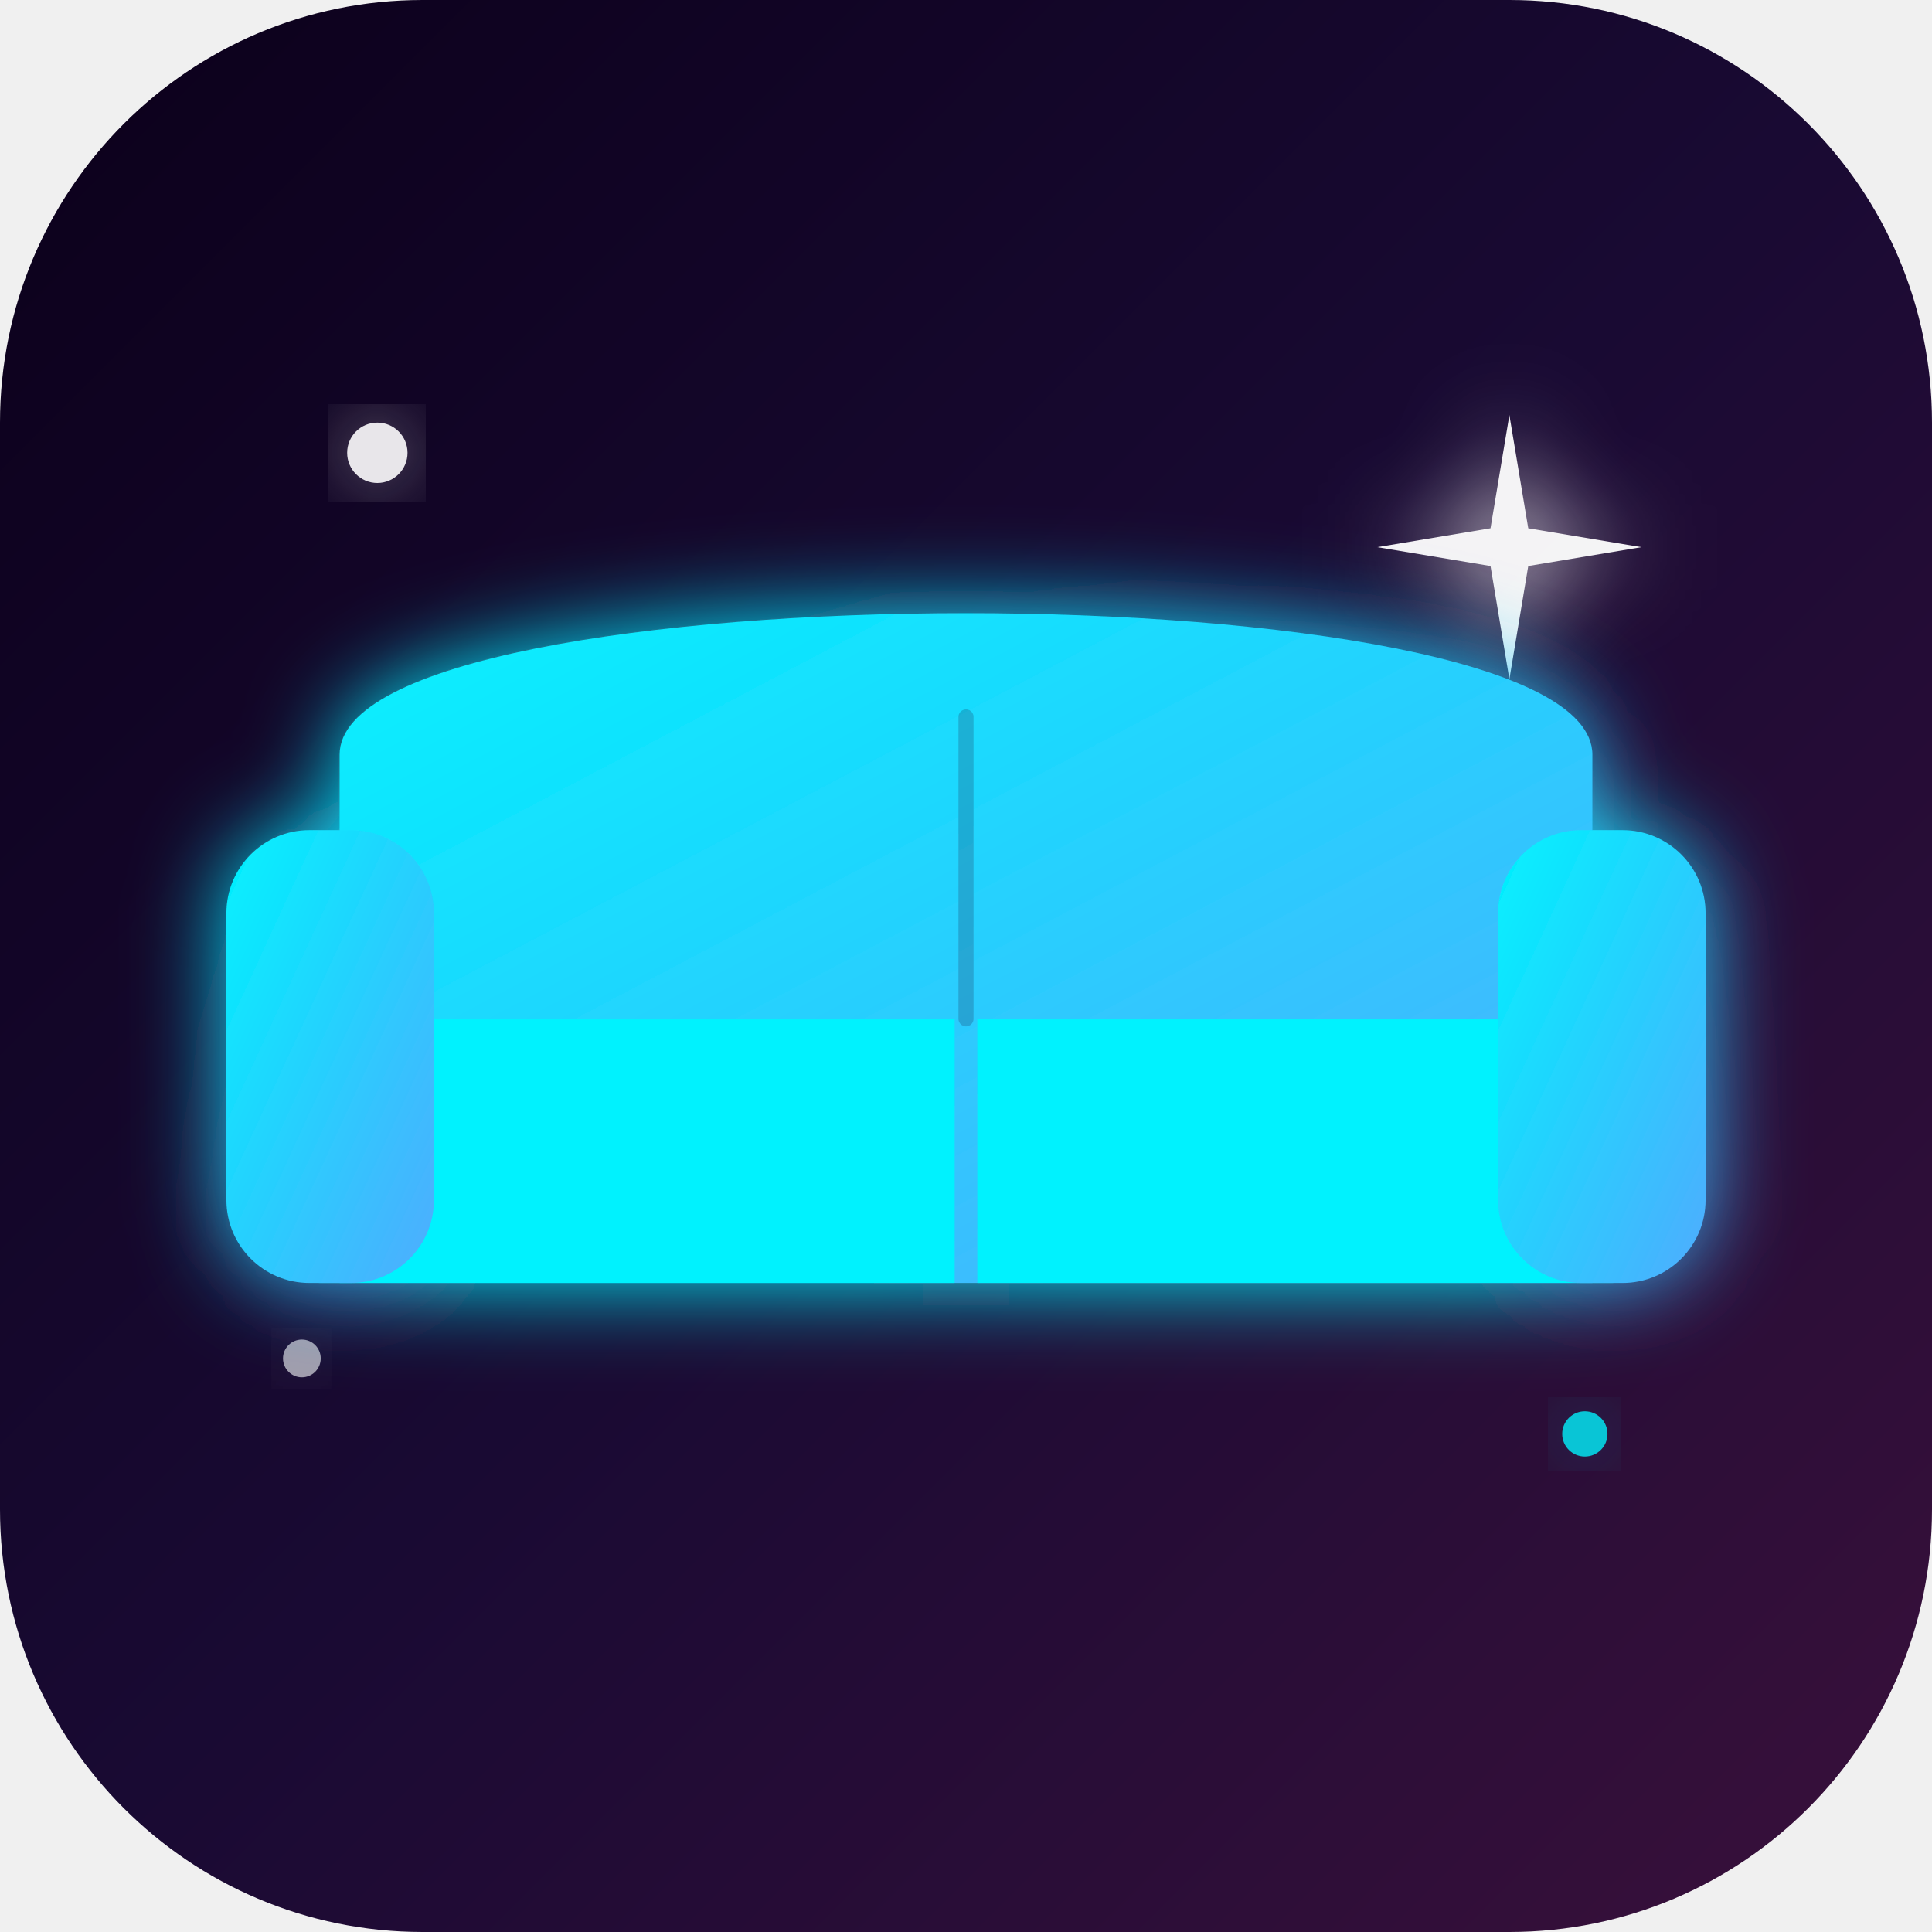
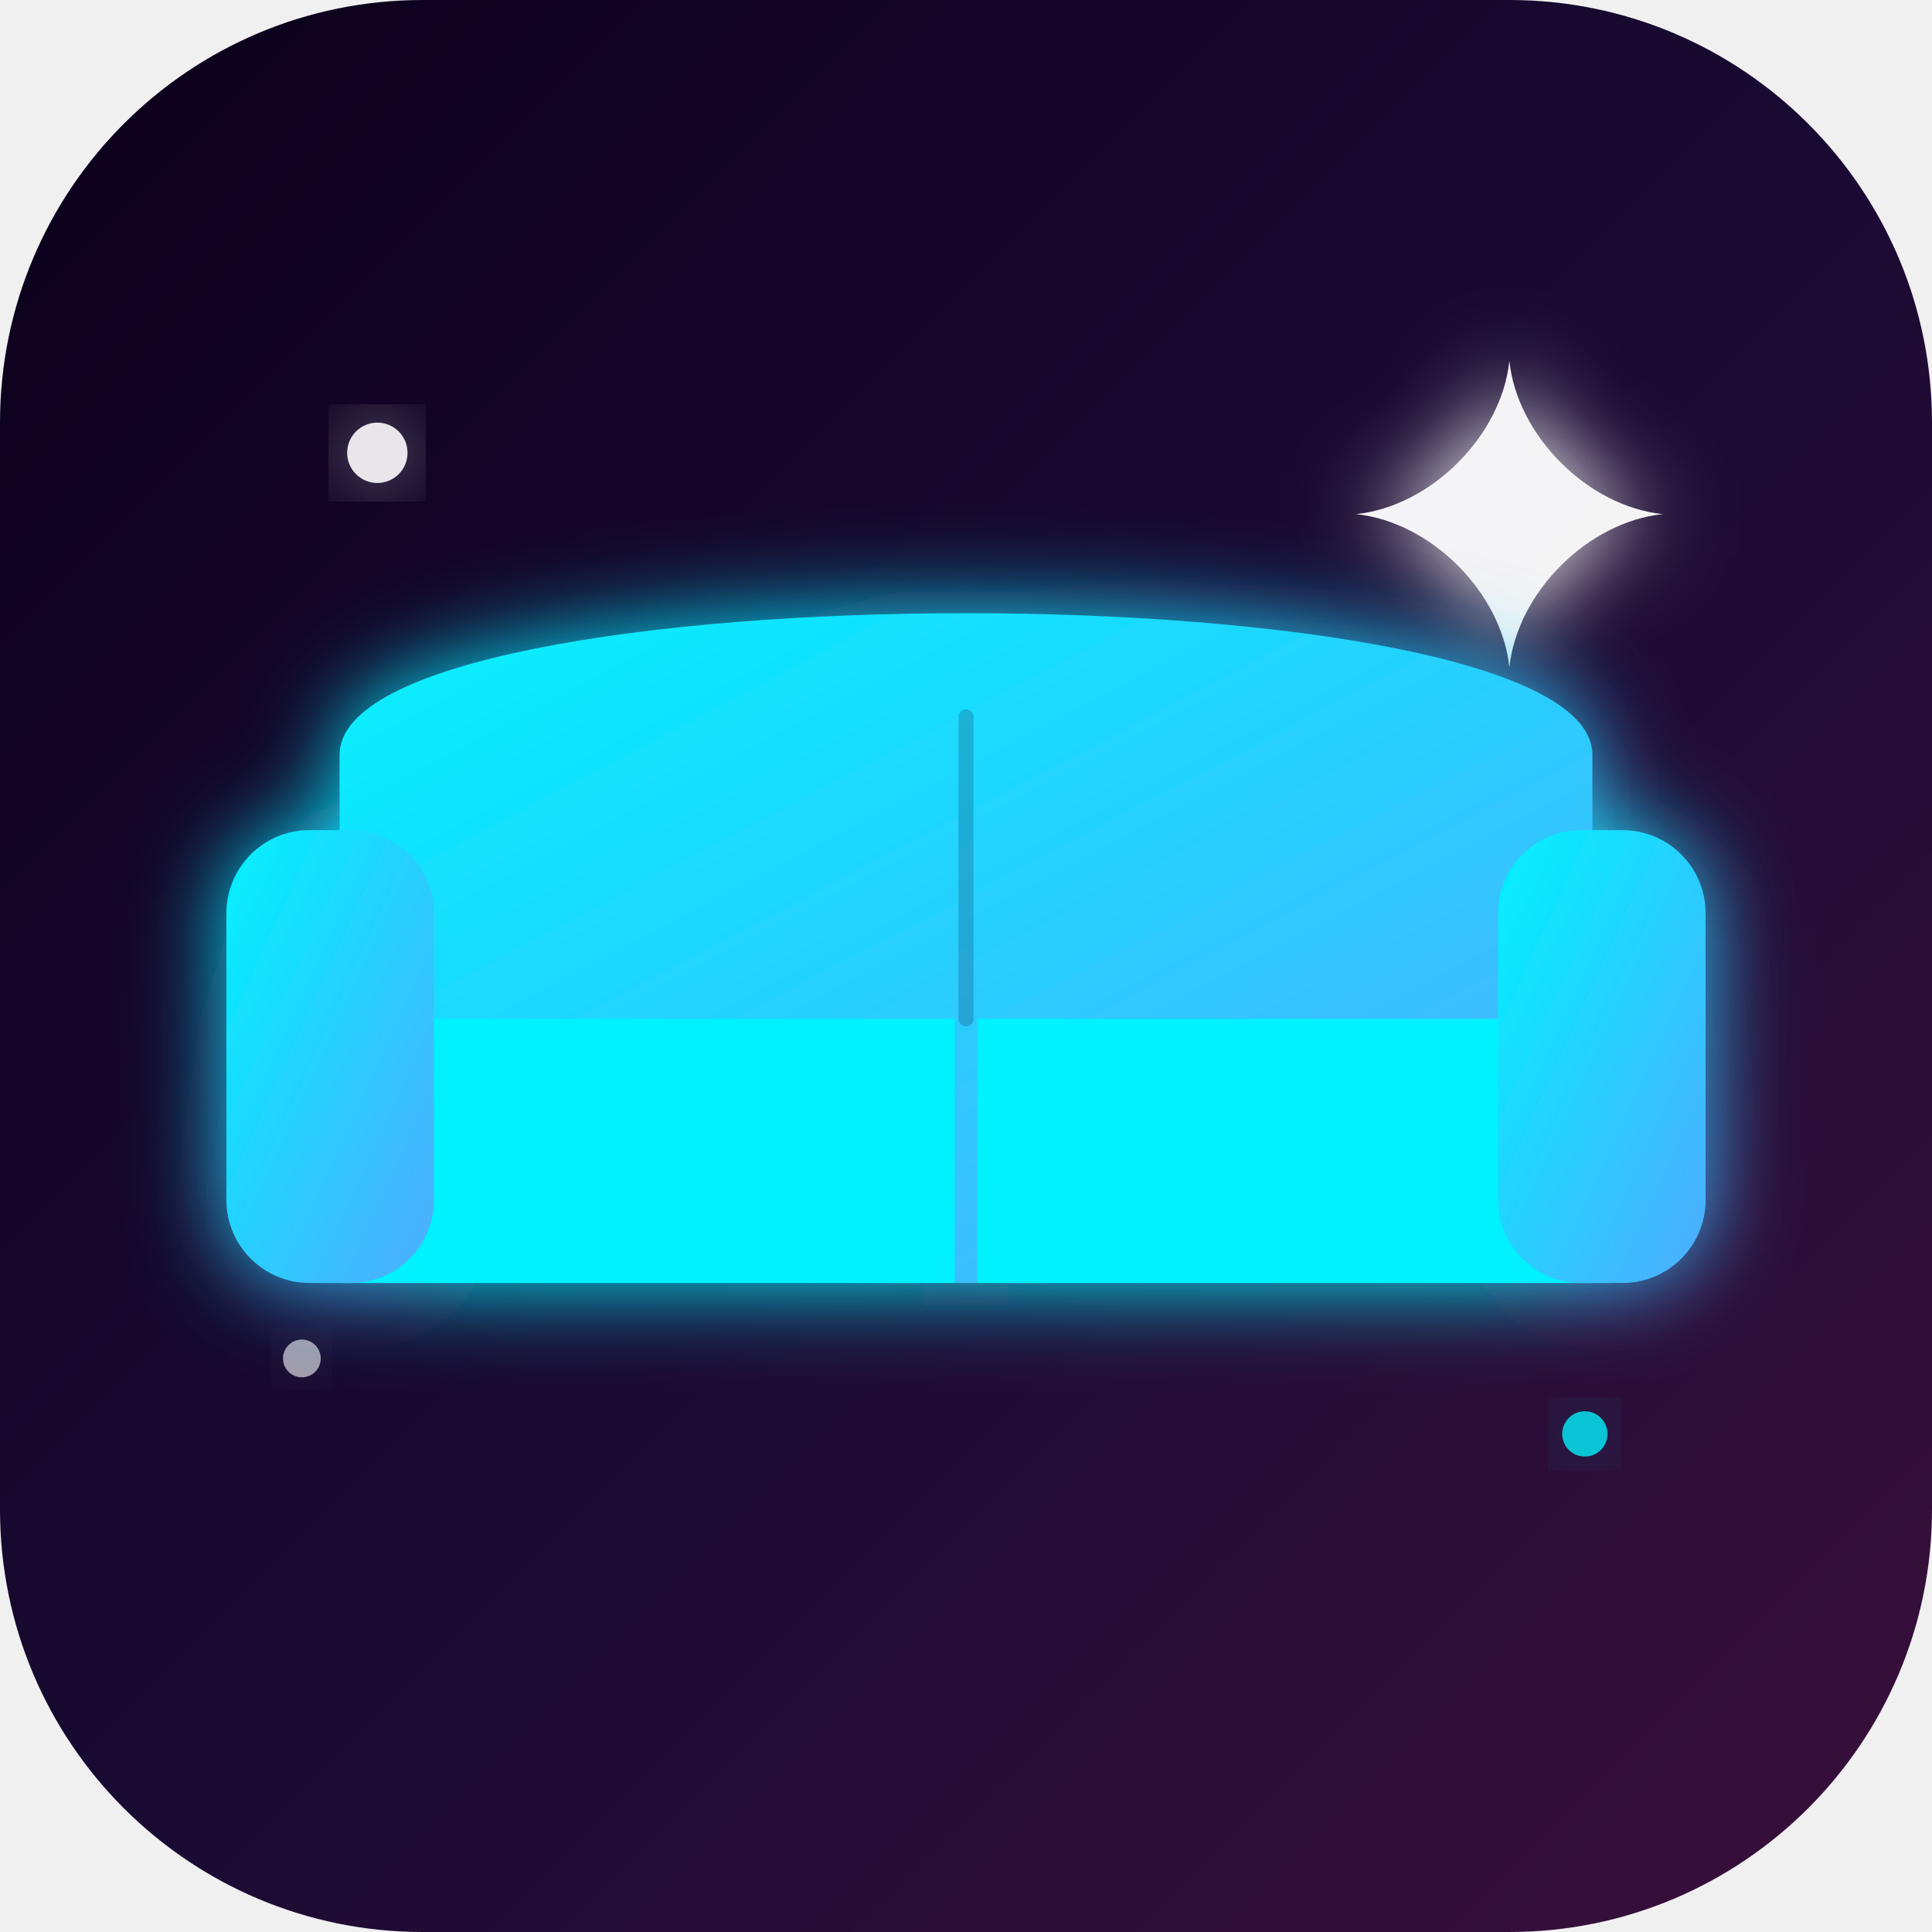
<svg xmlns="http://www.w3.org/2000/svg" viewBox="0 0 512 512" width="100%" height="100%">
  <defs>
    <linearGradient id="bgGrad" x1="0%" y1="0%" x2="100%" y2="100%">
      <stop offset="0%" stop-color="#0B001A" />
      <stop offset="50%" stop-color="#190A33" />
      <stop offset="100%" stop-color="#3A103B" />
    </linearGradient>
    <linearGradient id="sofaGrad" x1="0%" y1="0%" x2="100%" y2="100%">
      <stop offset="0%" stop-color="#00F2FE" />
      <stop offset="100%" stop-color="#4FACFE" />
    </linearGradient>
    <filter id="glow" x="-30%" y="-30%" width="160%" height="160%">
      <feGaussianBlur stdDeviation="12" result="blur" />
      <feComposite in="SourceGraphic" in2="blur" operator="over" />
    </filter>
  </defs>
  <rect width="512" height="512" rx="112" fill="url(#bgGrad)" />
  <circle cx="100" cy="120" r="8" fill="#FFF" opacity="0.9" filter="url(#glow)" />
  <circle cx="420" cy="380" r="6" fill="#00F2FE" opacity="0.8" filter="url(#glow)" />
  <circle cx="80" cy="360" r="5" fill="#FFF" opacity="0.6" filter="url(#glow)" />
-   <path d="M400 110 L405 140 L435 145 L405 150 L400 180 L395 150 L365 145 L395 140 Z" fill="#FFF" opacity="0.95" filter="url(#glow)" />
+   <path d="M400 95.625 C402.083 115.5 420.75 134.167 440.625 136.25 C420.75 138.333 402.083 157 400 176.875 C397.917 157 379.25 138.333 359.375 136.25 C379.25 134.167 397.917 115.5 400 95.625 Z" fill="#FFF" opacity="0.95" filter="url(#glow)" />
  <g filter="url(#glow)">
    <path d="M90 200 C 90 150, 422 150, 422 200 L 422 340 L 90 340 Z" fill="url(#sofaGrad)" />
    <path d="M60 295 C 60 275, 75 270, 95 270 L 253 270 L 253 340 L 85 340 C 65 340, 60 320, 60 295 Z" fill="#00F2FE" />
    <path d="M452 295 C 452 275, 437 270, 417 270 L 259 270 L 259 340 L 427 340 C 447 340, 452 320, 452 295 Z" fill="#00F2FE" />
    <rect x="60" y="220" width="55" height="120" rx="22" fill="url(#sofaGrad)" />
    <rect x="397" y="220" width="55" height="120" rx="22" fill="url(#sofaGrad)" />
    <line x1="256" y1="190" x2="256" y2="270" stroke="#190A33" stroke-width="4" opacity="0.2" stroke-linecap="round" />
  </g>
</svg>
